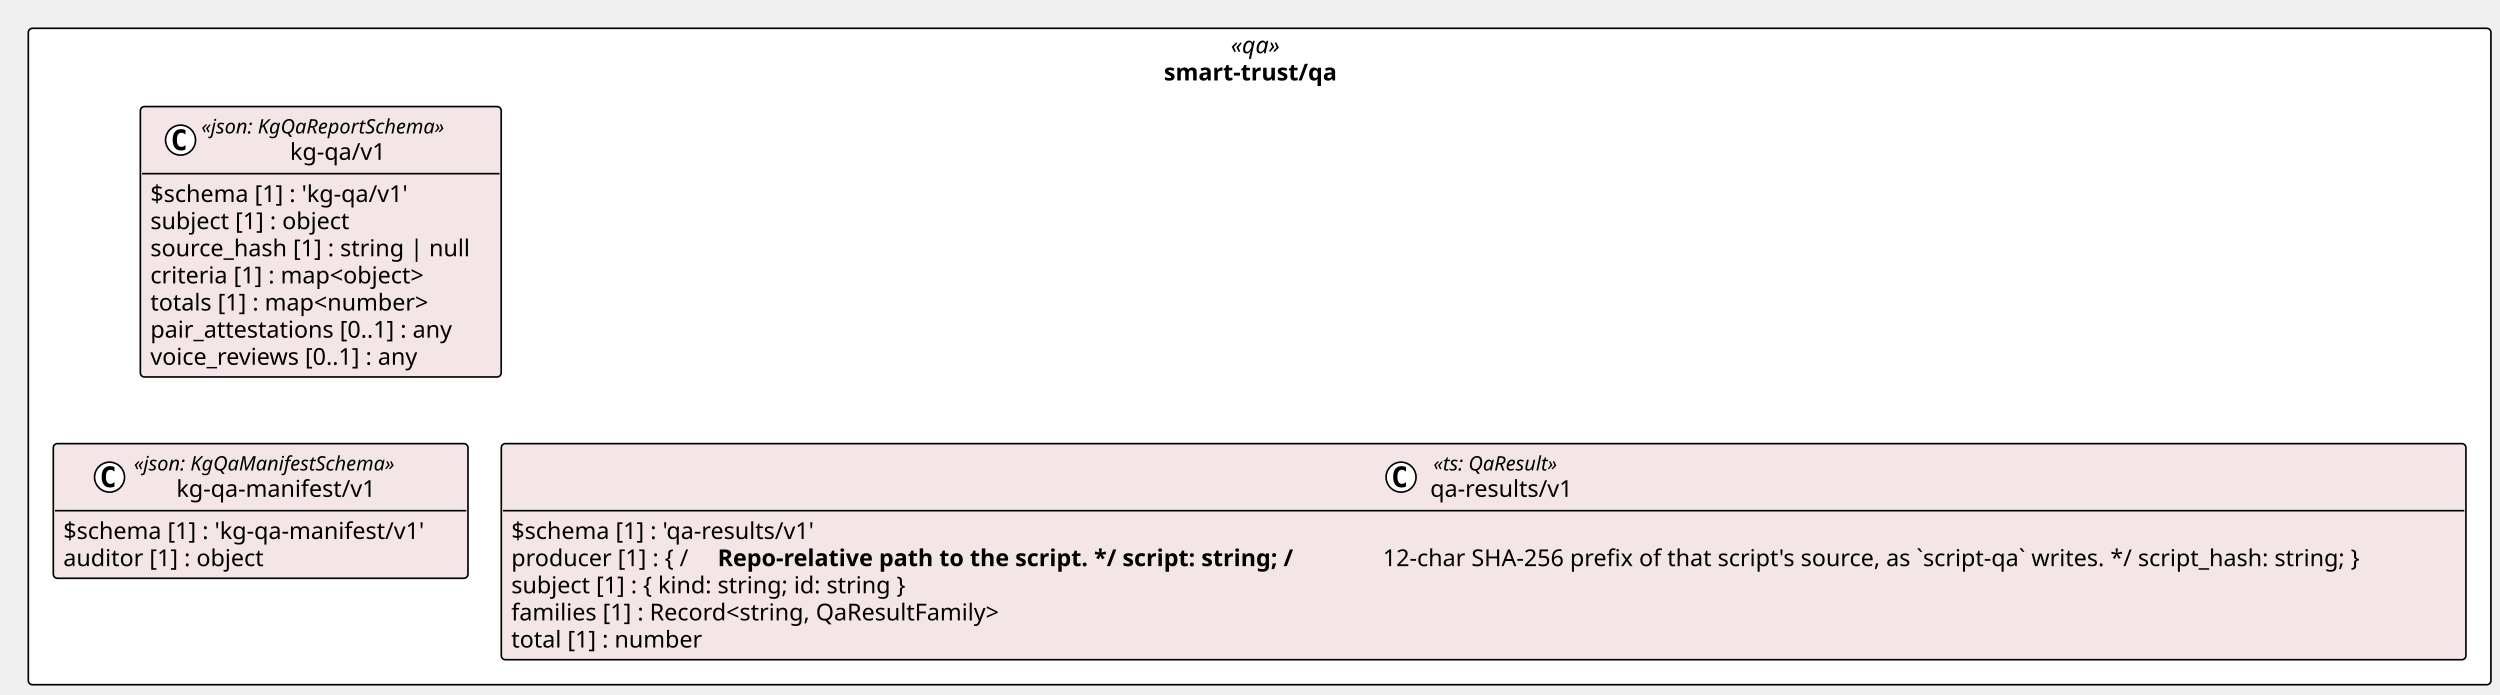
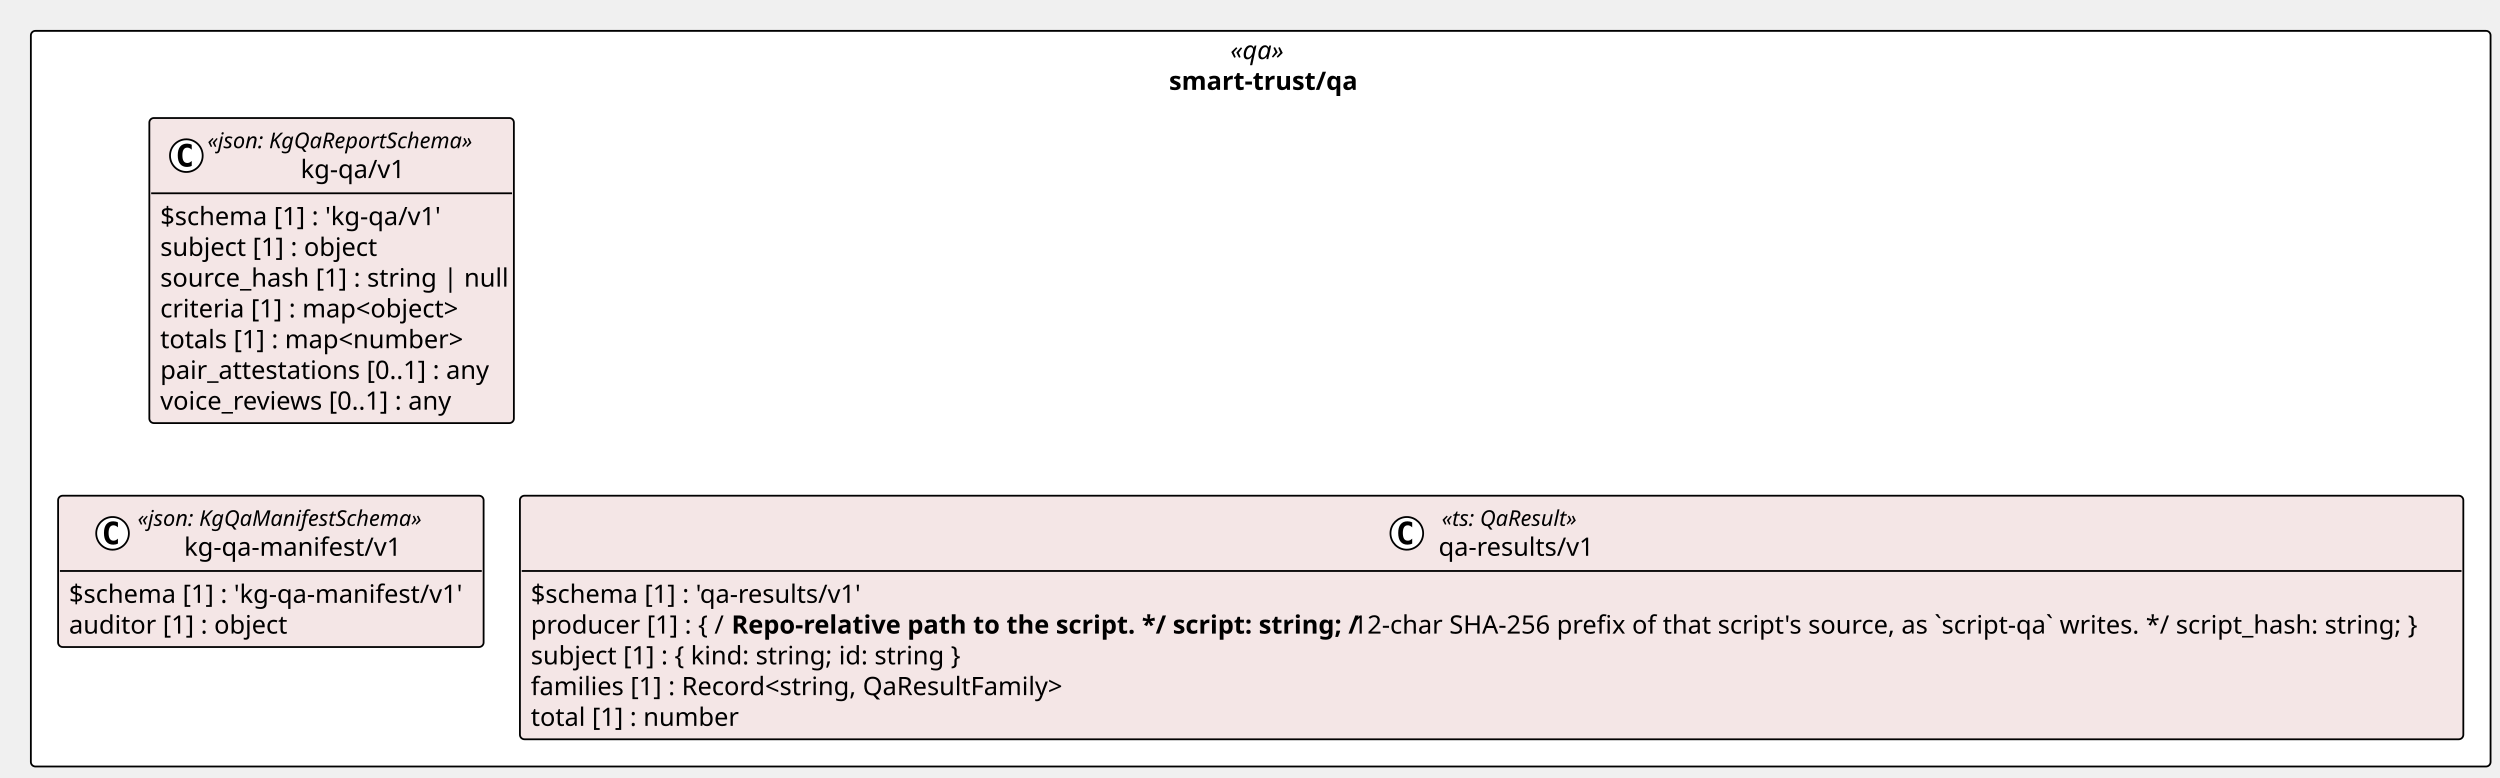
- <svg xmlns="http://www.w3.org/2000/svg" contentStyleType="text/css" height="417px" preserveAspectRatio="none" style="width:1501px;height:417px;background:#FFFFFF;" version="1.1" viewBox="0 0 1501 417" width="1501px" zoomAndPan="magnify">
+ <svg xmlns="http://www.w3.org/2000/svg" contentStyleType="text/css" height="428px" preserveAspectRatio="none" style="width:1377px;height:428px;background:#FFFFFF;" version="1.1" viewBox="0 0 1377 428" width="1377px" zoomAndPan="magnify">
  <defs />
  <g>
-     <rect fill="#FFFFFF" height="394.094" rx="2.5" ry="2.5" style="stroke:#000000;stroke-width:1.0;" width="1478.553" x="17" y="17" />
-     <text fill="#000000" font-family="Verdana" font-size="14" font-style="italic" lengthAdjust="spacing" textLength="34.597" x="738.978" y="31.995">«qa»</text>
-     <text fill="#000000" font-family="Verdana" font-size="14" font-weight="bold" lengthAdjust="spacing" textLength="114.946" x="698.803" y="48.292">smart-trust/qa</text>
+     <rect fill="#FFFFFF" height="405.191" rx="2.5" ry="2.5" style="stroke:#000000;stroke-width:1.0;" width="1354.802" x="17" y="17" />
+     <text fill="#000000" font-family="Verdana" font-size="14" font-style="italic" lengthAdjust="spacing" textLength="33.489" x="677.656" y="32.562">«qa»</text>
+     <text fill="#000000" font-family="Verdana" font-size="14" font-weight="bold" lengthAdjust="spacing" textLength="101.022" x="643.89" y="49.502">smart-trust/qa</text>
    <g id="elem_smart_trust_qa_kg_qa_v1_kg_qa_v1">
-       <rect codeLine="11" fill="#F4E6E6" height="162.344" id="smart_trust_qa_kg_qa_v1_kg_qa_v1" rx="2.5" ry="2.5" style="stroke:#000000;stroke-width:1.0;" width="216.648" x="84.272" y="64" />
-       <ellipse cx="108.397" cy="84.133" fill="#FFFFFF" rx="9" ry="9" style="stroke:#000000;stroke-width:1.0;" />
-       <path d="M111.366,89.773 Q110.788,90.07 110.147,90.211 Q109.507,90.367 108.803,90.367 Q106.303,90.367 104.975,88.727 Q103.663,87.07 103.663,83.945 Q103.663,80.82 104.975,79.164 Q106.303,77.508 108.803,77.508 Q109.507,77.508 110.147,77.664 Q110.803,77.82 111.366,78.117 L111.366,80.836 Q110.741,80.258 110.147,79.992 Q109.553,79.711 108.928,79.711 Q107.585,79.711 106.897,80.789 Q106.21,81.852 106.21,83.945 Q106.21,86.039 106.897,87.117 Q107.585,88.18 108.928,88.18 Q109.553,88.18 110.147,87.914 Q110.741,87.633 111.366,87.055 L111.366,89.773 Z " fill="#000000" />
-       <text fill="#000000" font-family="Verdana" font-size="12" font-style="italic" lengthAdjust="spacing" textLength="167.924" x="120.87" y="80.139">«json: KgQaReportSchema»</text>
-       <text fill="#000000" font-family="Verdana" font-size="14" lengthAdjust="spacing" textLength="61.421" x="174.121" y="95.964">kg-qa/v1</text>
-       <line style="stroke:#000000;stroke-width:1.0;" x1="85.272" x2="299.919" y1="104.266" y2="104.266" />
-       <text fill="#000000" font-family="Verdana" font-size="14" lengthAdjust="spacing" textLength="170.618" x="90.272" y="121.261">$schema [1] : 'kg-qa/v1'</text>
-       <text fill="#000000" font-family="Verdana" font-size="14" lengthAdjust="spacing" textLength="131.783" x="90.272" y="137.558">subject [1] : object</text>
-       <text fill="#000000" font-family="Verdana" font-size="14" lengthAdjust="spacing" textLength="204.648" x="90.272" y="153.855">source_hash [1] : string | null</text>
-       <text fill="#000000" font-family="Verdana" font-size="14" lengthAdjust="spacing" textLength="185.274" x="90.272" y="170.151">criteria [1] : map&lt;object&gt;</text>
-       <text fill="#000000" font-family="Verdana" font-size="14" lengthAdjust="spacing" textLength="186.409" x="90.272" y="186.448">totals [1] : map&lt;number&gt;</text>
-       <text fill="#000000" font-family="Verdana" font-size="14" lengthAdjust="spacing" textLength="199.199" x="90.272" y="202.745">pair_attestations [0..1] : any</text>
-       <text fill="#000000" font-family="Verdana" font-size="14" lengthAdjust="spacing" textLength="179.395" x="90.272" y="219.042">voice_reviews [0..1] : any</text>
+       <rect codeLine="11" fill="#F4E6E6" height="168.035" id="smart_trust_qa_kg_qa_v1_kg_qa_v1" rx="2.5" ry="2.5" style="stroke:#000000;stroke-width:1.0;" width="200.788" x="82.257" y="65" />
+       <ellipse cx="102.637" cy="85.73" fill="#FFFFFF" rx="9" ry="9" style="stroke:#000000;stroke-width:1.0;" />
+       <path d="M105.606,91.37 Q105.028,91.667 104.387,91.808 Q103.746,91.964 103.043,91.964 Q100.543,91.964 99.215,90.323 Q97.903,88.667 97.903,85.542 Q97.903,82.417 99.215,80.761 Q100.543,79.105 103.043,79.105 Q103.746,79.105 104.387,79.261 Q105.043,79.417 105.606,79.714 L105.606,82.433 Q104.981,81.855 104.387,81.589 Q103.793,81.308 103.168,81.308 Q101.824,81.308 101.137,82.386 Q100.449,83.448 100.449,85.542 Q100.449,87.636 101.137,88.714 Q101.824,89.776 103.168,89.776 Q103.793,89.776 104.387,89.511 Q104.981,89.23 105.606,88.651 L105.606,91.37 Z " fill="#000000" />
+       <text fill="#000000" font-family="Verdana" font-size="12" font-style="italic" lengthAdjust="spacing" textLength="160.389" x="114.277" y="81.625">«json: KgQaReportSchema»</text>
+       <text fill="#000000" font-family="Verdana" font-size="14" lengthAdjust="spacing" textLength="57.75" x="165.596" y="98.082">kg-qa/v1</text>
+       <line style="stroke:#000000;stroke-width:1.0;" x1="83.257" x2="282.045" y1="106.459" y2="106.459" />
+       <text fill="#000000" font-family="Verdana" font-size="14" lengthAdjust="spacing" textLength="158.833" x="88.257" y="124.022">$schema [1] : 'kg-qa/v1'</text>
+       <text fill="#000000" font-family="Verdana" font-size="14" lengthAdjust="spacing" textLength="121.222" x="88.257" y="140.961">subject [1] : object</text>
+       <text fill="#000000" font-family="Verdana" font-size="14" lengthAdjust="spacing" textLength="188.788" x="88.257" y="157.9">source_hash [1] : string | null</text>
+       <text fill="#000000" font-family="Verdana" font-size="14" lengthAdjust="spacing" textLength="165.997" x="88.257" y="174.84">criteria [1] : map&lt;object&gt;</text>
+       <text fill="#000000" font-family="Verdana" font-size="14" lengthAdjust="spacing" textLength="165.99" x="88.257" y="191.779">totals [1] : map&lt;number&gt;</text>
+       <text fill="#000000" font-family="Verdana" font-size="14" lengthAdjust="spacing" textLength="181.173" x="88.257" y="208.719">pair_attestations [0..1] : any</text>
+       <text fill="#000000" font-family="Verdana" font-size="14" lengthAdjust="spacing" textLength="166.551" x="88.257" y="225.658">voice_reviews [0..1] : any</text>
    </g>
    <g id="elem_smart_trust_qa_kg_qa_manifest_v1_kg_qa_manifest_v1">
-       <rect codeLine="20" fill="#F4E6E6" height="80.859" id="smart_trust_qa_kg_qa_manifest_v1_kg_qa_manifest_v1" rx="2.5" ry="2.5" style="stroke:#000000;stroke-width:1.0;" width="248.975" x="32" y="266.344" />
-       <ellipse cx="65.771" cy="286.477" fill="#FFFFFF" rx="9" ry="9" style="stroke:#000000;stroke-width:1.0;" />
-       <path d="M68.74,292.117 Q68.162,292.414 67.521,292.555 Q66.881,292.711 66.177,292.711 Q63.677,292.711 62.349,291.07 Q61.037,289.414 61.037,286.289 Q61.037,283.164 62.349,281.508 Q63.677,279.852 66.177,279.852 Q66.881,279.852 67.521,280.008 Q68.177,280.164 68.74,280.461 L68.74,283.18 Q68.115,282.602 67.521,282.336 Q66.927,282.055 66.302,282.055 Q64.959,282.055 64.271,283.133 Q63.584,284.195 63.584,286.289 Q63.584,288.383 64.271,289.461 Q64.959,290.523 66.302,290.523 Q66.927,290.523 67.521,290.258 Q68.115,289.977 68.74,289.398 L68.74,292.117 Z " fill="#000000" />
-       <text fill="#000000" font-family="Verdana" font-size="12" font-style="italic" lengthAdjust="spacing" textLength="178.816" x="80.387" y="282.482">«json: KgQaManifestSchema»</text>
-       <text fill="#000000" font-family="Verdana" font-size="14" lengthAdjust="spacing" textLength="127.777" x="105.906" y="298.308">kg-qa-manifest/v1</text>
-       <line style="stroke:#000000;stroke-width:1.0;" x1="33" x2="279.975" y1="306.609" y2="306.609" />
-       <text fill="#000000" font-family="Verdana" font-size="14" lengthAdjust="spacing" textLength="236.975" x="38" y="323.604">$schema [1] : 'kg-qa-manifest/v1'</text>
-       <text fill="#000000" font-family="Verdana" font-size="14" lengthAdjust="spacing" textLength="131.079" x="38" y="339.901">auditor [1] : object</text>
+       <rect codeLine="20" fill="#F4E6E6" height="83.338" id="smart_trust_qa_kg_qa_manifest_v1_kg_qa_manifest_v1" rx="2.5" ry="2.5" style="stroke:#000000;stroke-width:1.0;" width="234.373" x="32" y="273.035" />
+       <ellipse cx="61.995" cy="293.765" fill="#FFFFFF" rx="9" ry="9" style="stroke:#000000;stroke-width:1.0;" />
+       <path d="M64.964,299.405 Q64.386,299.702 63.745,299.843 Q63.105,299.999 62.402,299.999 Q59.902,299.999 58.574,298.358 Q57.261,296.702 57.261,293.577 Q57.261,290.452 58.574,288.796 Q59.902,287.14 62.402,287.14 Q63.105,287.14 63.745,287.296 Q64.402,287.452 64.964,287.749 L64.964,290.468 Q64.339,289.89 63.745,289.624 Q63.152,289.343 62.527,289.343 Q61.183,289.343 60.495,290.421 Q59.808,291.483 59.808,293.577 Q59.808,295.671 60.495,296.749 Q61.183,297.812 62.527,297.812 Q63.152,297.812 63.745,297.546 Q64.339,297.265 64.964,296.687 L64.964,299.405 Z " fill="#000000" />
+       <text fill="#000000" font-family="Verdana" font-size="12" font-style="italic" lengthAdjust="spacing" textLength="172.606" x="75.772" y="289.66">«json: KgQaManifestSchema»</text>
+       <text fill="#000000" font-family="Verdana" font-size="14" lengthAdjust="spacing" textLength="121.29" x="101.43" y="306.117">kg-qa-manifest/v1</text>
+       <line style="stroke:#000000;stroke-width:1.0;" x1="33" x2="265.373" y1="314.494" y2="314.494" />
+       <text fill="#000000" font-family="Verdana" font-size="14" lengthAdjust="spacing" textLength="222.373" x="38" y="332.057">$schema [1] : 'kg-qa-manifest/v1'</text>
+       <text fill="#000000" font-family="Verdana" font-size="14" lengthAdjust="spacing" textLength="119.198" x="38" y="348.996">auditor [1] : object</text>
    </g>
    <g id="elem_smart_trust_qa_qa_results_v1">
-       <rect codeLine="24" fill="#F4E6E6" height="129.75" id="smart_trust_qa_qa_results_v1" rx="2.5" ry="2.5" style="stroke:#000000;stroke-width:1.0;" width="1179.578" x="300.975" y="266.344" />
-       <ellipse cx="841.196" cy="286.477" fill="#FFFFFF" rx="9" ry="9" style="stroke:#000000;stroke-width:1.0;" />
-       <path d="M844.165,292.117 Q843.586,292.414 842.946,292.555 Q842.305,292.711 841.602,292.711 Q839.102,292.711 837.774,291.07 Q836.461,289.414 836.461,286.289 Q836.461,283.164 837.774,281.508 Q839.102,279.852 841.602,279.852 Q842.305,279.852 842.946,280.008 Q843.602,280.164 844.165,280.461 L844.165,283.18 Q843.54,282.602 842.946,282.336 Q842.352,282.055 841.727,282.055 Q840.383,282.055 839.696,283.133 Q839.008,284.195 839.008,286.289 Q839.008,288.383 839.696,289.461 Q840.383,290.523 841.727,290.523 Q842.352,290.523 842.946,290.258 Q843.54,289.977 844.165,289.398 L844.165,292.117 Z " fill="#000000" />
-       <text fill="#000000" font-family="Verdana" font-size="12" font-style="italic" lengthAdjust="spacing" textLength="87.914" x="860.557" y="282.482">«ts: QaResult»</text>
-       <text fill="#000000" font-family="Verdana" font-size="14" lengthAdjust="spacing" textLength="91.636" x="858.696" y="298.308">qa-results/v1</text>
-       <line style="stroke:#000000;stroke-width:1.0;" x1="301.975" x2="1479.553" y1="306.609" y2="306.609" />
-       <text fill="#000000" font-family="Verdana" font-size="14" lengthAdjust="spacing" textLength="200.833" x="306.975" y="323.604">$schema [1] : 'qa-results/v1'</text>
-       <text fill="#000000" font-family="Verdana" font-size="14" lengthAdjust="spacing" textLength="119.007" x="306.975" y="339.901">producer [1] : { /</text>
-       <text fill="#000000" font-family="Verdana" font-size="14" font-weight="bold" lengthAdjust="spacing" textLength="394.946" x="430.856" y="339.901">Repo-relative path to the script. */ script: string; /</text>
-       <text fill="#000000" font-family="Verdana" font-size="14" lengthAdjust="spacing" textLength="644.301" x="830.252" y="339.901">12-char SHA-256 prefix of that script's source, as `script-qa` writes. */ script_hash: string; }</text>
-       <text fill="#000000" font-family="Verdana" font-size="14" lengthAdjust="spacing" textLength="265.768" x="306.975" y="356.198">subject [1] : { kind: string; id: string }</text>
-       <text fill="#000000" font-family="Verdana" font-size="14" lengthAdjust="spacing" textLength="324.235" x="306.975" y="372.495">families [1] : Record&lt;string, QaResultFamily&gt;</text>
-       <text fill="#000000" font-family="Verdana" font-size="14" lengthAdjust="spacing" textLength="124.551" x="306.975" y="388.792">total [1] : number</text>
+       <rect codeLine="24" fill="#F4E6E6" height="134.156" id="smart_trust_qa_qa_results_v1" rx="2.5" ry="2.5" style="stroke:#000000;stroke-width:1.0;" width="1070.429" x="286.373" y="273.035" />
+       <ellipse cx="774.867" cy="293.765" fill="#FFFFFF" rx="9" ry="9" style="stroke:#000000;stroke-width:1.0;" />
+       <path d="M777.835,299.405 Q777.257,299.702 776.617,299.843 Q775.976,299.999 775.273,299.999 Q772.773,299.999 771.445,298.358 Q770.132,296.702 770.132,293.577 Q770.132,290.452 771.445,288.796 Q772.773,287.14 775.273,287.14 Q775.976,287.14 776.617,287.296 Q777.273,287.452 777.835,287.749 L777.835,290.468 Q777.21,289.89 776.617,289.624 Q776.023,289.343 775.398,289.343 Q774.054,289.343 773.367,290.421 Q772.679,291.483 772.679,293.577 Q772.679,295.671 773.367,296.749 Q774.054,297.812 775.398,297.812 Q776.023,297.812 776.617,297.546 Q777.21,297.265 777.835,296.687 L777.835,299.405 Z " fill="#000000" />
+       <text fill="#000000" font-family="Verdana" font-size="12" font-style="italic" lengthAdjust="spacing" textLength="82.529" x="794.073" y="289.66">«ts: QaResult»</text>
+       <text fill="#000000" font-family="Verdana" font-size="14" lengthAdjust="spacing" textLength="85.941" x="792.367" y="306.117">qa-results/v1</text>
+       <line style="stroke:#000000;stroke-width:1.0;" x1="287.373" x2="1355.802" y1="314.494" y2="314.494" />
+       <text fill="#000000" font-family="Verdana" font-size="14" lengthAdjust="spacing" textLength="187.024" x="292.373" y="332.057">$schema [1] : 'qa-results/v1'</text>
+       <text fill="#000000" font-family="Verdana" font-size="14" lengthAdjust="spacing" textLength="107.222" x="292.373" y="348.996">producer [1] : { /</text>
+       <text fill="#000000" font-family="Verdana" font-size="14" font-weight="bold" lengthAdjust="spacing" textLength="338.249" x="402.91" y="348.996">Repo-relative path to the script. */ script: string; /</text>
+       <text fill="#000000" font-family="Verdana" font-size="14" lengthAdjust="spacing" textLength="605.705" x="745.097" y="348.996">12-char SHA-256 prefix of that script's source, as `script-qa` writes. */ script_hash: string; }</text>
+       <text fill="#000000" font-family="Verdana" font-size="14" lengthAdjust="spacing" textLength="238.895" x="292.373" y="365.935">subject [1] : { kind: string; id: string }</text>
+       <text fill="#000000" font-family="Verdana" font-size="14" lengthAdjust="spacing" textLength="296.591" x="292.373" y="382.875">families [1] : Record&lt;string, QaResultFamily&gt;</text>
+       <text fill="#000000" font-family="Verdana" font-size="14" lengthAdjust="spacing" textLength="111.378" x="292.373" y="399.815">total [1] : number</text>
    </g>
  </g>
</svg>
